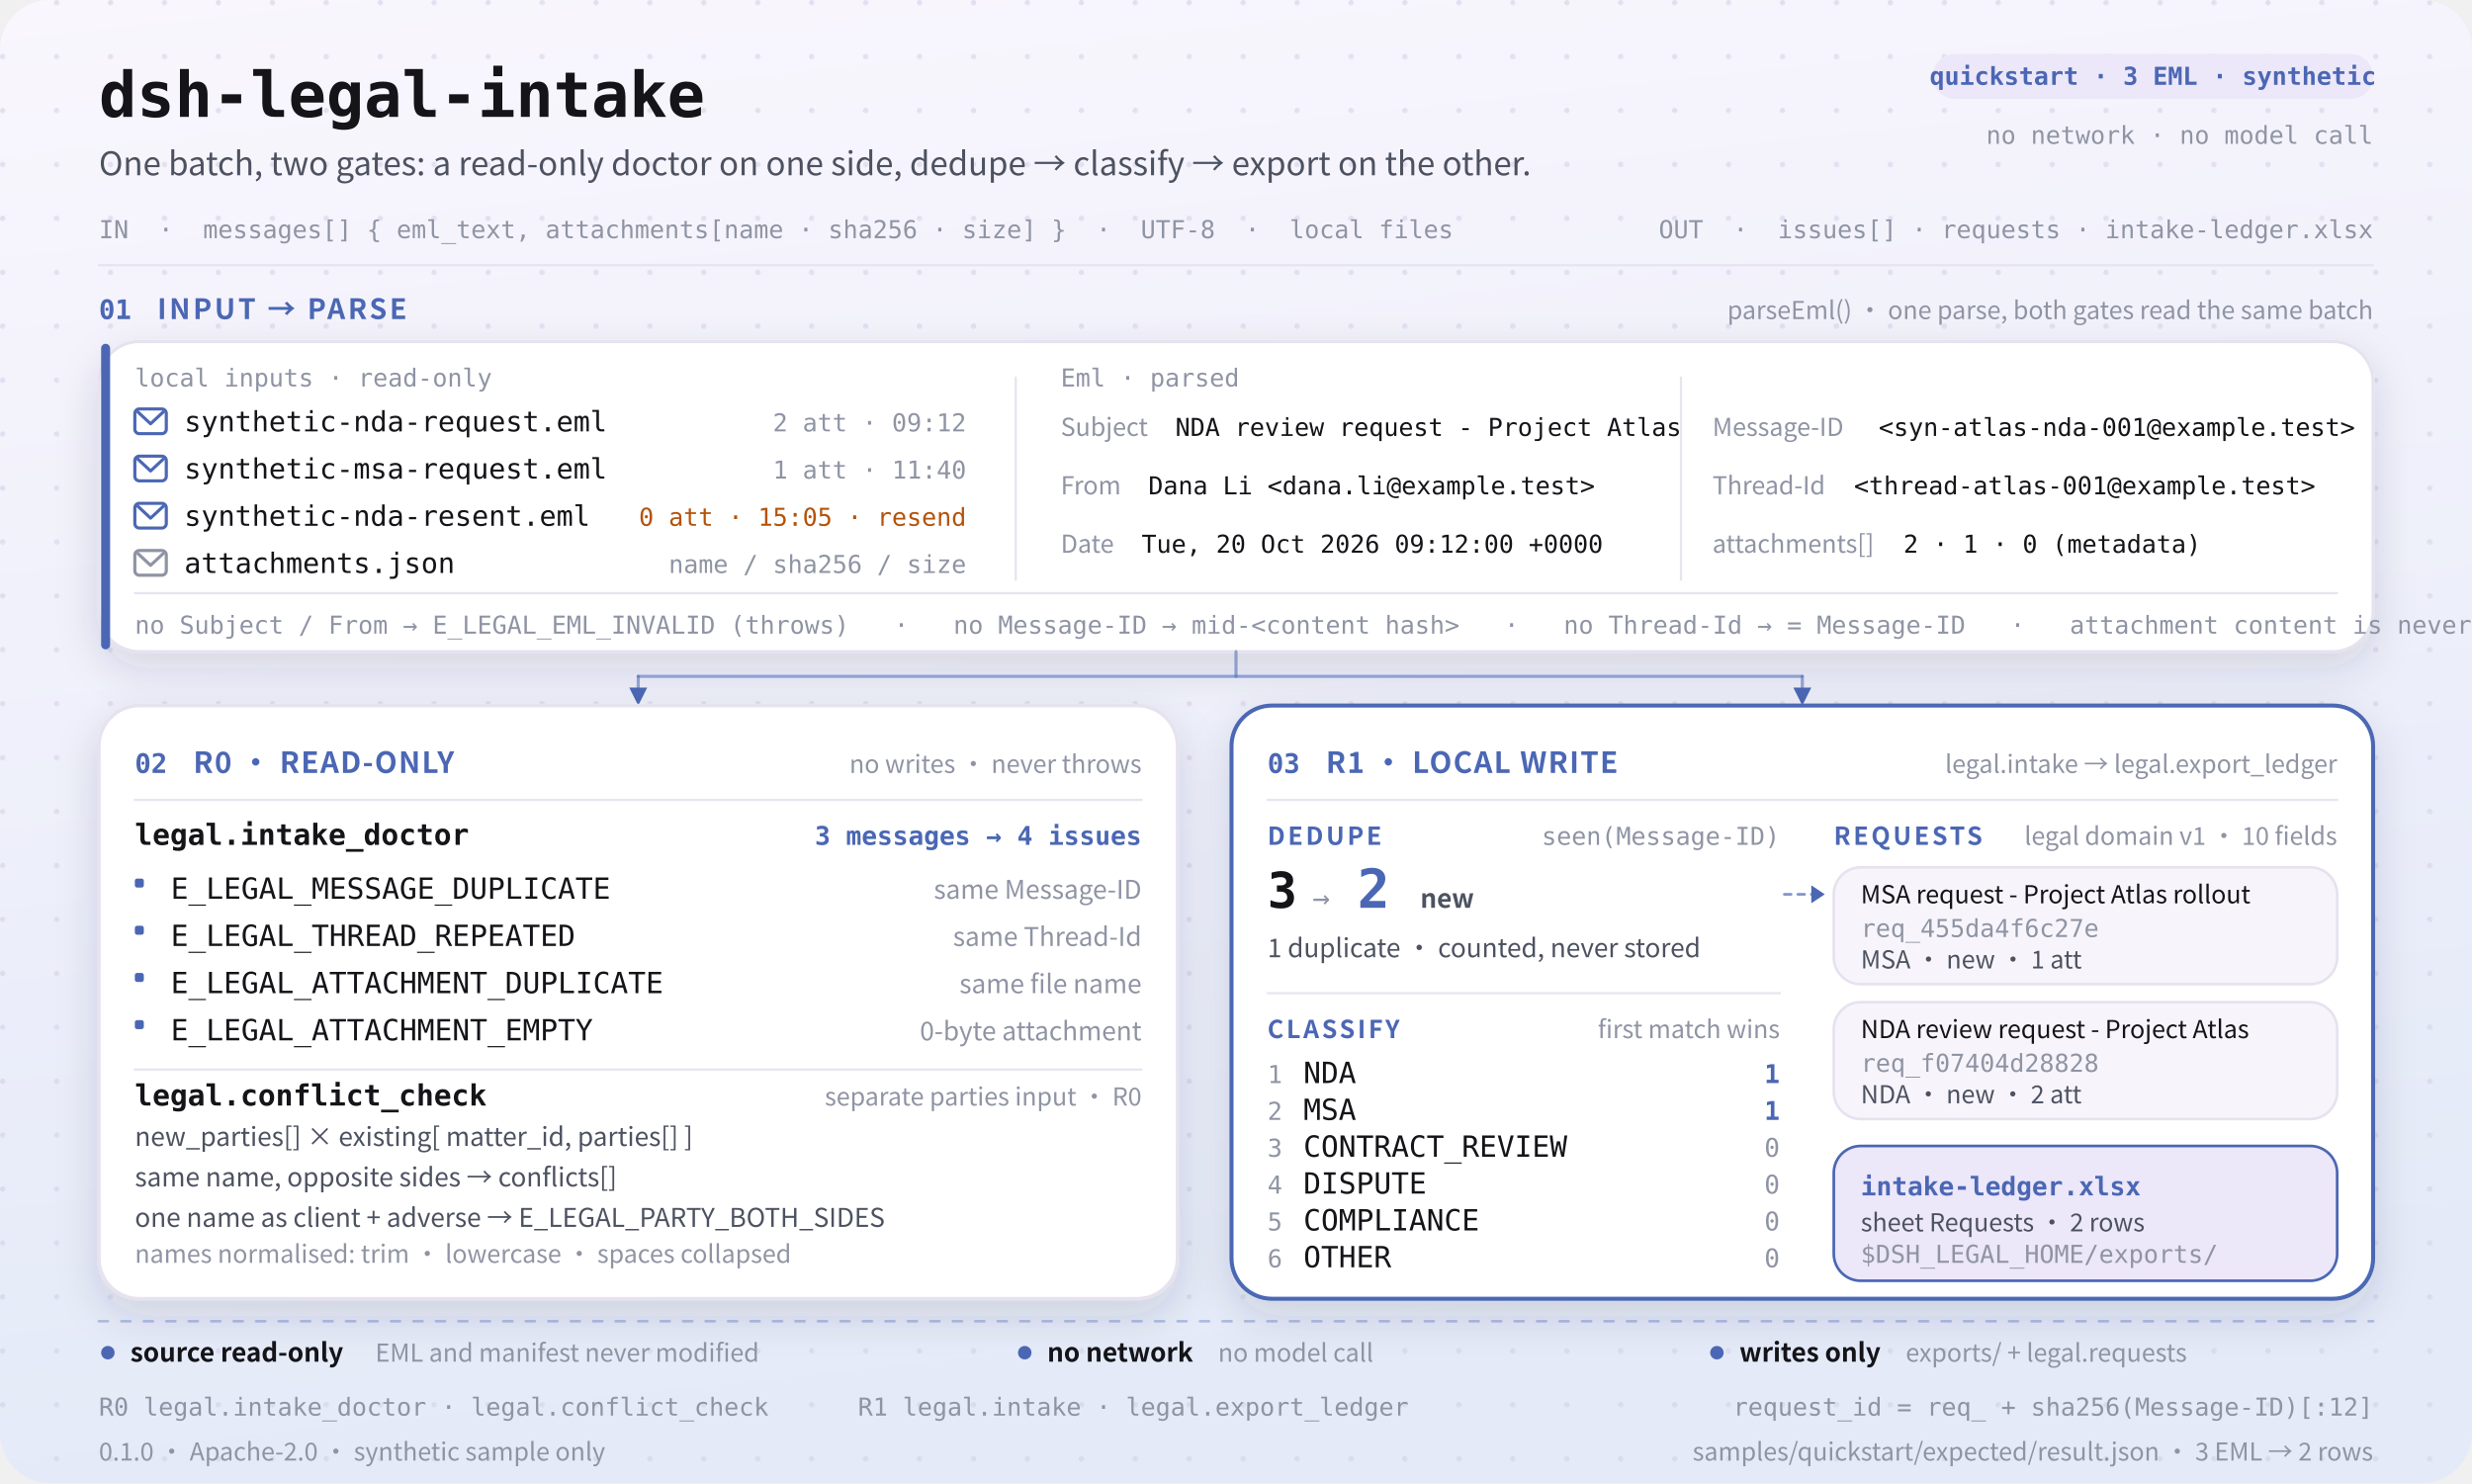
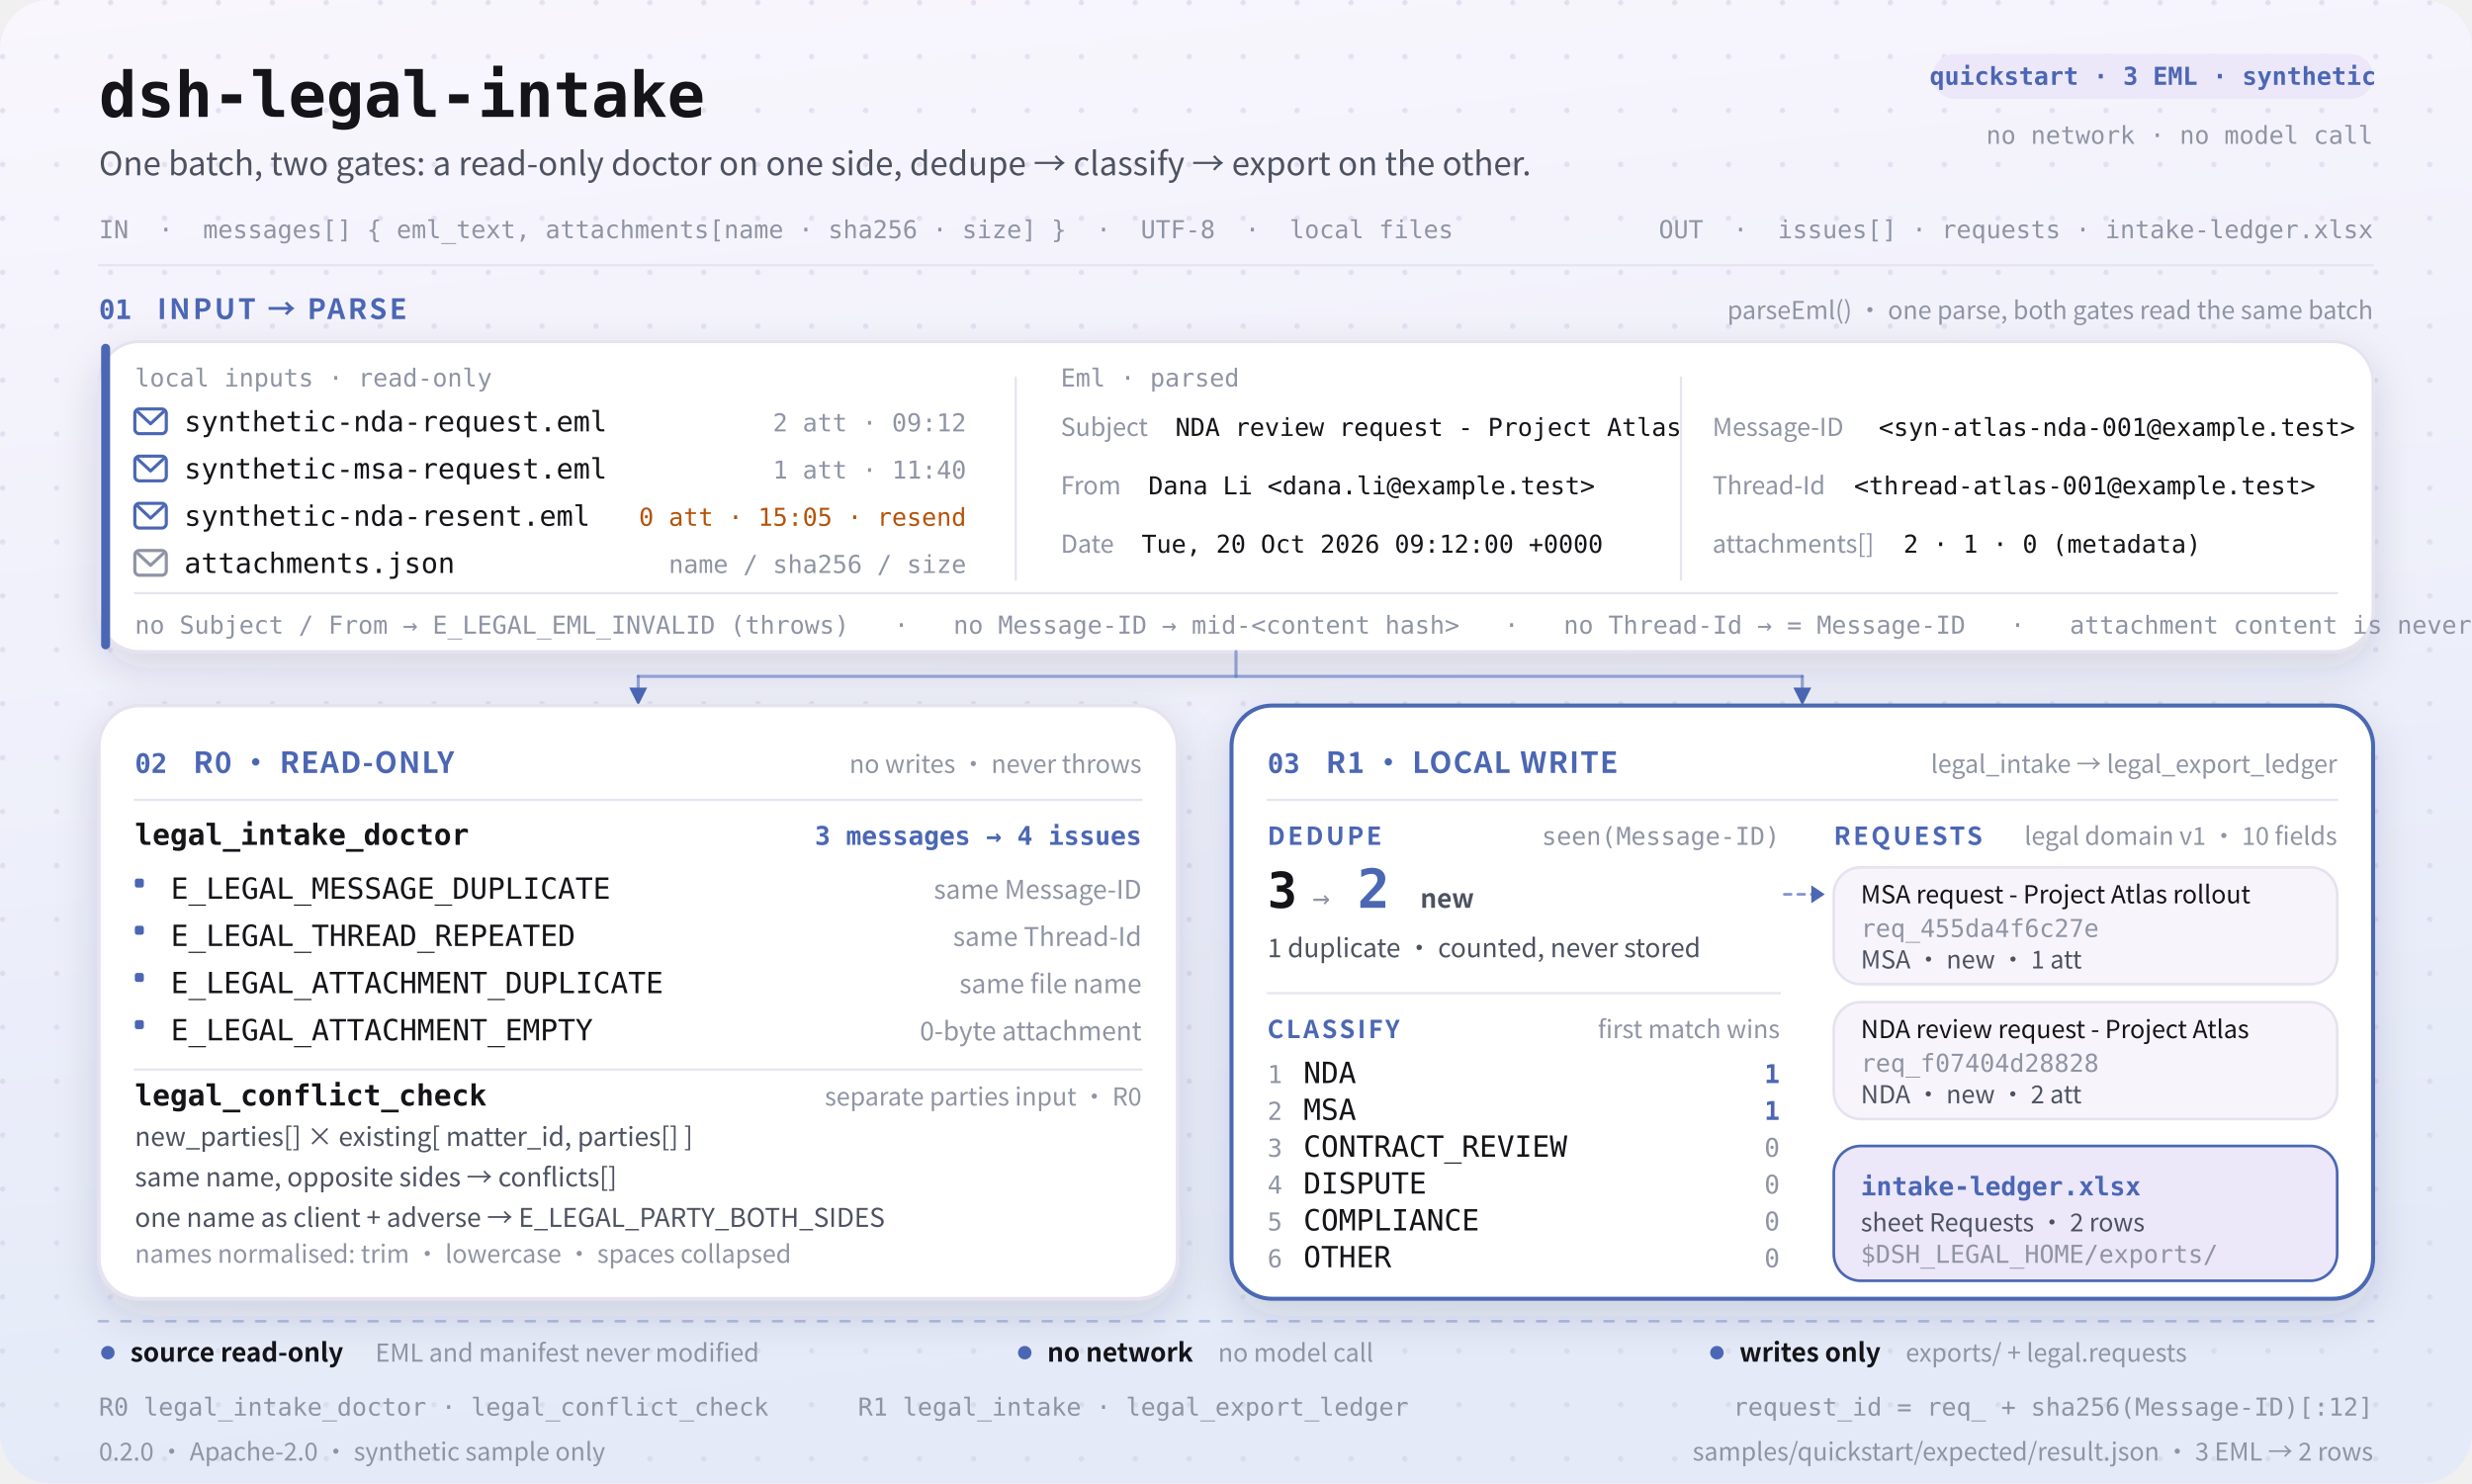
<svg xmlns="http://www.w3.org/2000/svg" width="1100" height="660" viewBox="0 0 1100 660" role="img" aria-labelledby="fig-title fig-desc">
  <defs>
    <linearGradient id="bg" x1="0" y1="0" x2="0.18" y2="1">
      <stop offset="0" stop-color="#f9f6fd" />
      <stop offset="1" stop-color="#e4eaf8" />
    </linearGradient>
    <filter id="soft" x="-30%" y="-30%" width="160%" height="180%">
      <feDropShadow dx="0" dy="7" stdDeviation="9" flood-color="#2b2440" flood-opacity="0.14" />
    </filter>
    <pattern id="dots" width="24" height="24" patternUnits="userSpaceOnUse">
      <circle cx="1.2" cy="1.2" r="1.2" fill="#cfc8e2" />
    </pattern>
  </defs>
  <rect x="0" y="0" width="1100" height="660" rx="22" fill="url(#bg)" />
  <rect x="0" y="0" width="1100" height="660" rx="22" fill="url(#dots)" opacity="0.5" />
  <text x="44" y="52" fill="#141419" font-family="Consolas,'Microsoft YaHei',ui-monospace,monospace" font-size="28" xml:space="preserve" font-weight="700">dsh-legal-intake</text>
  <text x="44" y="78" fill="#4d5261" font-family="'Microsoft YaHei','Segoe UI','PingFang SC','Noto Sans CJK SC',sans-serif" font-size="14.5" xml:space="preserve" font-weight="400">One batch, two gates: a read-only doctor on one side, dedupe → classify → export on the other.</text>
  <rect x="860.0" y="24" width="196.0" height="20" rx="10.0" fill="#ece7f9" stroke="none" stroke-width="1" />
  <text x="958.0" y="37.74" fill="#4B67B4" font-family="Consolas,'Microsoft YaHei',ui-monospace,monospace" font-size="11" xml:space="preserve" font-weight="700" text-anchor="middle">quickstart · 3 EML · synthetic</text>
  <text x="1056" y="64" fill="#8f94a4" font-family="Consolas,'Microsoft YaHei',ui-monospace,monospace" font-size="11" xml:space="preserve" font-weight="400" text-anchor="end">no network · no model call</text>
  <text x="44" y="106" fill="#8f94a4" font-family="Consolas,'Microsoft YaHei',ui-monospace,monospace" font-size="11" xml:space="preserve" font-weight="400">IN  ·  messages[] { eml_text, attachments[name · sha256 · size] }  ·  UTF-8  ·  local files</text>
  <text x="1056" y="106" fill="#8f94a4" font-family="Consolas,'Microsoft YaHei',ui-monospace,monospace" font-size="11" xml:space="preserve" font-weight="400" text-anchor="end">OUT  ·  issues[] · requests · intake-ledger.xlsx</text>
  <line x1="44" y1="118" x2="1056" y2="118" stroke="#e7e4f0" stroke-width="1" stroke-linecap="round" />
  <text x="44" y="142" fill="#4B67B4" font-family="Consolas,'Microsoft YaHei',ui-monospace,monospace" font-size="12" xml:space="preserve" font-weight="700">01</text>
  <text x="70" y="142" fill="#4B67B4" font-family="'Microsoft YaHei','Segoe UI','PingFang SC','Noto Sans CJK SC',sans-serif" font-size="12.5" xml:space="preserve" font-weight="700" letter-spacing="1.2">INPUT → PARSE</text>
  <text x="1056" y="142" fill="#8f94a4" font-family="'Microsoft YaHei','Segoe UI','PingFang SC','Noto Sans CJK SC',sans-serif" font-size="11" xml:space="preserve" font-weight="400" text-anchor="end">parseEml() · one parse, both gates read the same batch</text>
  <rect x="44" y="152" width="1012" height="138" rx="18" fill="#ffffff" stroke="#e6e2ef" stroke-width="1.4" filter="url(#soft)" />
  <rect x="45" y="153" width="4" height="136" rx="2" fill="#4B67B4" />
  <text x="60" y="172" fill="#8f94a4" font-family="Consolas,'Microsoft YaHei',ui-monospace,monospace" font-size="11" xml:space="preserve" font-weight="400">local inputs · read-only</text>
  <rect x="60" y="182" width="14" height="11" rx="2" fill="none" stroke="#4B67B4" stroke-width="1.4" />
  <path d="M61 183L67.0 188.6L73 183" fill="none" stroke="#4B67B4" stroke-width="1.4" stroke-linejoin="round" />
  <text x="82" y="192" fill="#141419" font-family="Consolas,'Microsoft YaHei',ui-monospace,monospace" font-size="12.5" xml:space="preserve" font-weight="400">synthetic-nda-request.eml</text>
  <text x="430" y="192" fill="#8f94a4" font-family="Consolas,'Microsoft YaHei',ui-monospace,monospace" font-size="11" xml:space="preserve" font-weight="400" text-anchor="end">2 att · 09:12</text>
  <rect x="60" y="203" width="14" height="11" rx="2" fill="none" stroke="#4B67B4" stroke-width="1.4" />
  <path d="M61 204L67.0 209.6L73 204" fill="none" stroke="#4B67B4" stroke-width="1.4" stroke-linejoin="round" />
  <text x="82" y="213" fill="#141419" font-family="Consolas,'Microsoft YaHei',ui-monospace,monospace" font-size="12.5" xml:space="preserve" font-weight="400">synthetic-msa-request.eml</text>
  <text x="430" y="213" fill="#8f94a4" font-family="Consolas,'Microsoft YaHei',ui-monospace,monospace" font-size="11" xml:space="preserve" font-weight="400" text-anchor="end">1 att · 11:40</text>
  <rect x="60" y="224" width="14" height="11" rx="2" fill="none" stroke="#4B67B4" stroke-width="1.4" />
  <path d="M61 225L67.0 230.6L73 225" fill="none" stroke="#4B67B4" stroke-width="1.4" stroke-linejoin="round" />
  <text x="82" y="234" fill="#141419" font-family="Consolas,'Microsoft YaHei',ui-monospace,monospace" font-size="12.5" xml:space="preserve" font-weight="400">synthetic-nda-resent.eml</text>
  <text x="430" y="234" fill="#b45309" font-family="Consolas,'Microsoft YaHei',ui-monospace,monospace" font-size="11" xml:space="preserve" font-weight="400" text-anchor="end">0 att · 15:05 · resend</text>
  <rect x="60" y="245" width="14" height="11" rx="2" fill="none" stroke="#8f94a4" stroke-width="1.4" />
  <path d="M61 246L67.0 251.6L73 246" fill="none" stroke="#8f94a4" stroke-width="1.4" stroke-linejoin="round" />
  <text x="82" y="255" fill="#141419" font-family="Consolas,'Microsoft YaHei',ui-monospace,monospace" font-size="12.5" xml:space="preserve" font-weight="400">attachments.json</text>
  <text x="430" y="255" fill="#8f94a4" font-family="Consolas,'Microsoft YaHei',ui-monospace,monospace" font-size="11" xml:space="preserve" font-weight="400" text-anchor="end">name / sha256 / size</text>
  <line x1="452" y1="168" x2="452" y2="258" stroke="#e7e4f0" stroke-width="1" stroke-linecap="round" />
  <line x1="748" y1="168" x2="748" y2="258" stroke="#e7e4f0" stroke-width="1" stroke-linecap="round" />
  <text x="472" y="172" fill="#8f94a4" font-family="Consolas,'Microsoft YaHei',ui-monospace,monospace" font-size="11" xml:space="preserve" font-weight="400">Eml · parsed</text>
  <text x="472" y="194" fill="#8f94a4" font-family="'Microsoft YaHei','Segoe UI','PingFang SC','Noto Sans CJK SC',sans-serif" font-size="11" xml:space="preserve" font-weight="400">Subject</text>
  <text x="523.0" y="194" fill="#141419" font-family="Consolas,'Microsoft YaHei',ui-monospace,monospace" font-size="11" xml:space="preserve" font-weight="400">NDA review request - Project Atlas</text>
  <text x="472" y="220" fill="#8f94a4" font-family="'Microsoft YaHei','Segoe UI','PingFang SC','Noto Sans CJK SC',sans-serif" font-size="11" xml:space="preserve" font-weight="400">From</text>
  <text x="511.0" y="220" fill="#141419" font-family="Consolas,'Microsoft YaHei',ui-monospace,monospace" font-size="11" xml:space="preserve" font-weight="400">Dana Li &lt;dana.li@example.test&gt;</text>
  <text x="472" y="246" fill="#8f94a4" font-family="'Microsoft YaHei','Segoe UI','PingFang SC','Noto Sans CJK SC',sans-serif" font-size="11" xml:space="preserve" font-weight="400">Date</text>
  <text x="508.0" y="246" fill="#141419" font-family="Consolas,'Microsoft YaHei',ui-monospace,monospace" font-size="11" xml:space="preserve" font-weight="400">Tue, 20 Oct 2026 09:12:00 +0000</text>
  <text x="762" y="194" fill="#8f94a4" font-family="'Microsoft YaHei','Segoe UI','PingFang SC','Noto Sans CJK SC',sans-serif" font-size="11" xml:space="preserve" font-weight="400">Message-ID</text>
  <text x="836.0" y="194" fill="#141419" font-family="Consolas,'Microsoft YaHei',ui-monospace,monospace" font-size="11" xml:space="preserve" font-weight="400">&lt;syn-atlas-nda-001@example.test&gt;</text>
  <text x="762" y="220" fill="#8f94a4" font-family="'Microsoft YaHei','Segoe UI','PingFang SC','Noto Sans CJK SC',sans-serif" font-size="11" xml:space="preserve" font-weight="400">Thread-Id</text>
  <text x="825.0" y="220" fill="#141419" font-family="Consolas,'Microsoft YaHei',ui-monospace,monospace" font-size="11" xml:space="preserve" font-weight="400">&lt;thread-atlas-001@example.test&gt;</text>
  <text x="762" y="246" fill="#8f94a4" font-family="'Microsoft YaHei','Segoe UI','PingFang SC','Noto Sans CJK SC',sans-serif" font-size="11" xml:space="preserve" font-weight="400">attachments[]</text>
  <text x="847.0" y="246" fill="#141419" font-family="Consolas,'Microsoft YaHei',ui-monospace,monospace" font-size="11" xml:space="preserve" font-weight="400">2 · 1 · 0 (metadata)</text>
  <line x1="60" y1="264" x2="1040" y2="264" stroke="#e7e4f0" stroke-width="1" stroke-linecap="round" />
  <text x="60" y="282" fill="#8f94a4" font-family="Consolas,'Microsoft YaHei',ui-monospace,monospace" font-size="11" xml:space="preserve" font-weight="400">no Subject / From → E_LEGAL_EML_INVALID (throws)   ·   no Message-ID → mid-&lt;content hash&gt;   ·   no Thread-Id → = Message-ID   ·   attachment content is never read</text>
  <line x1="550" y1="290" x2="550" y2="301" stroke="#4B67B4" stroke-width="1.4" stroke-linecap="round" opacity="0.55" />
  <line x1="284" y1="301" x2="802" y2="301" stroke="#4B67B4" stroke-width="1.4" stroke-linecap="round" opacity="0.55" />
  <line x1="284" y1="301" x2="284" y2="308" stroke="#4B67B4" stroke-width="1.4" stroke-linecap="round" opacity="0.55" />
  <line x1="802" y1="301" x2="802" y2="308" stroke="#4B67B4" stroke-width="1.4" stroke-linecap="round" opacity="0.55" />
  <path d="M280 306L288 306L284 314Z" fill="#4B67B4" />
  <path d="M798 306L806 306L802 314Z" fill="#4B67B4" />
  <rect x="44" y="314" width="480" height="264" rx="18" fill="#ffffff" stroke="#e6e2ef" stroke-width="1.6" filter="url(#soft)" />
  <text x="60" y="344" fill="#4B67B4" font-family="Consolas,'Microsoft YaHei',ui-monospace,monospace" font-size="12" xml:space="preserve" font-weight="700">02</text>
  <text x="86" y="344" fill="#4B67B4" font-family="'Microsoft YaHei','Segoe UI','PingFang SC','Noto Sans CJK SC',sans-serif" font-size="13" xml:space="preserve" font-weight="700" letter-spacing="0.6">R0 · READ-ONLY</text>
  <text x="508" y="344" fill="#8f94a4" font-family="'Microsoft YaHei','Segoe UI','PingFang SC','Noto Sans CJK SC',sans-serif" font-size="11" xml:space="preserve" font-weight="400" text-anchor="end">no writes · never throws</text>
  <line x1="60" y1="356" x2="508" y2="356" stroke="#e7e4f0" stroke-width="1" stroke-linecap="round" />
-   <text x="60" y="376" fill="#141419" font-family="Consolas,'Microsoft YaHei',ui-monospace,monospace" font-size="13" xml:space="preserve" font-weight="700">legal.intake_doctor</text>
+   <text x="60" y="376" fill="#141419" font-family="Consolas,'Microsoft YaHei',ui-monospace,monospace" font-size="13" xml:space="preserve" font-weight="700">legal_intake_doctor</text>
  <text x="508" y="376" fill="#4B67B4" font-family="Consolas,'Microsoft YaHei',ui-monospace,monospace" font-size="11.5" xml:space="preserve" font-weight="700" text-anchor="end">3 messages → 4 issues</text>
  <rect x="60" y="391" width="4" height="4" rx="1" fill="#4B67B4" />
  <text x="76" y="400" fill="#141419" font-family="Consolas,'Microsoft YaHei',ui-monospace,monospace" font-size="13" xml:space="preserve" font-weight="400">E_LEGAL_MESSAGE_DUPLICATE</text>
  <text x="508" y="400" fill="#8f94a4" font-family="'Microsoft YaHei','Segoe UI','PingFang SC','Noto Sans CJK SC',sans-serif" font-size="11.5" xml:space="preserve" font-weight="400" text-anchor="end">same Message-ID</text>
  <rect x="60" y="412" width="4" height="4" rx="1" fill="#4B67B4" />
  <text x="76" y="421" fill="#141419" font-family="Consolas,'Microsoft YaHei',ui-monospace,monospace" font-size="13" xml:space="preserve" font-weight="400">E_LEGAL_THREAD_REPEATED</text>
  <text x="508" y="421" fill="#8f94a4" font-family="'Microsoft YaHei','Segoe UI','PingFang SC','Noto Sans CJK SC',sans-serif" font-size="11.5" xml:space="preserve" font-weight="400" text-anchor="end">same Thread-Id</text>
  <rect x="60" y="433" width="4" height="4" rx="1" fill="#4B67B4" />
  <text x="76" y="442" fill="#141419" font-family="Consolas,'Microsoft YaHei',ui-monospace,monospace" font-size="13" xml:space="preserve" font-weight="400">E_LEGAL_ATTACHMENT_DUPLICATE</text>
  <text x="508" y="442" fill="#8f94a4" font-family="'Microsoft YaHei','Segoe UI','PingFang SC','Noto Sans CJK SC',sans-serif" font-size="11.5" xml:space="preserve" font-weight="400" text-anchor="end">same file name</text>
  <rect x="60" y="454" width="4" height="4" rx="1" fill="#4B67B4" />
  <text x="76" y="463" fill="#141419" font-family="Consolas,'Microsoft YaHei',ui-monospace,monospace" font-size="13" xml:space="preserve" font-weight="400">E_LEGAL_ATTACHMENT_EMPTY</text>
  <text x="508" y="463" fill="#8f94a4" font-family="'Microsoft YaHei','Segoe UI','PingFang SC','Noto Sans CJK SC',sans-serif" font-size="11.5" xml:space="preserve" font-weight="400" text-anchor="end">0-byte attachment</text>
  <line x1="60" y1="476" x2="508" y2="476" stroke="#e7e4f0" stroke-width="1" stroke-linecap="round" />
-   <text x="60" y="492" fill="#141419" font-family="Consolas,'Microsoft YaHei',ui-monospace,monospace" font-size="13" xml:space="preserve" font-weight="700">legal.conflict_check</text>
+   <text x="60" y="492" fill="#141419" font-family="Consolas,'Microsoft YaHei',ui-monospace,monospace" font-size="13" xml:space="preserve" font-weight="700">legal_conflict_check</text>
  <text x="508" y="492" fill="#8f94a4" font-family="'Microsoft YaHei','Segoe UI','PingFang SC','Noto Sans CJK SC',sans-serif" font-size="11" xml:space="preserve" font-weight="400" text-anchor="end">separate parties input · R0</text>
  <text x="60" y="510" fill="#4d5261" font-family="'Microsoft YaHei','Segoe UI','PingFang SC','Noto Sans CJK SC',sans-serif" font-size="11.5" xml:space="preserve" font-weight="400">new_parties[] × existing[ matter_id, parties[] ]</text>
  <text x="60" y="528" fill="#4d5261" font-family="'Microsoft YaHei','Segoe UI','PingFang SC','Noto Sans CJK SC',sans-serif" font-size="11.5" xml:space="preserve" font-weight="400">same name, opposite sides → conflicts[]</text>
  <text x="60" y="546" fill="#4d5261" font-family="'Microsoft YaHei','Segoe UI','PingFang SC','Noto Sans CJK SC',sans-serif" font-size="11.5" xml:space="preserve" font-weight="400">one name as client + adverse → E_LEGAL_PARTY_BOTH_SIDES</text>
  <text x="60" y="562" fill="#8f94a4" font-family="'Microsoft YaHei','Segoe UI','PingFang SC','Noto Sans CJK SC',sans-serif" font-size="11" xml:space="preserve" font-weight="400">names normalised: trim · lowercase · spaces collapsed</text>
  <rect x="548" y="314" width="508" height="264" rx="18" fill="#ffffff" stroke="#4B67B4" stroke-width="1.8" filter="url(#soft)" />
  <text x="564" y="344" fill="#4B67B4" font-family="Consolas,'Microsoft YaHei',ui-monospace,monospace" font-size="12" xml:space="preserve" font-weight="700">03</text>
  <text x="590" y="344" fill="#4B67B4" font-family="'Microsoft YaHei','Segoe UI','PingFang SC','Noto Sans CJK SC',sans-serif" font-size="13" xml:space="preserve" font-weight="700" letter-spacing="0.6">R1 · LOCAL WRITE</text>
-   <text x="1040" y="344" fill="#8f94a4" font-family="'Microsoft YaHei','Segoe UI','PingFang SC','Noto Sans CJK SC',sans-serif" font-size="11" xml:space="preserve" font-weight="400" text-anchor="end">legal.intake → legal.export_ledger</text>
+   <text x="1040" y="344" fill="#8f94a4" font-family="'Microsoft YaHei','Segoe UI','PingFang SC','Noto Sans CJK SC',sans-serif" font-size="11" xml:space="preserve" font-weight="400" text-anchor="end">legal_intake → legal_export_ledger</text>
  <line x1="564" y1="356" x2="1040" y2="356" stroke="#e7e4f0" stroke-width="1" stroke-linecap="round" />
  <text x="564" y="376" fill="#4B67B4" font-family="'Microsoft YaHei','Segoe UI','PingFang SC','Noto Sans CJK SC',sans-serif" font-size="11" xml:space="preserve" font-weight="700" letter-spacing="1.2">DEDUPE</text>
  <text x="792" y="376" fill="#8f94a4" font-family="Consolas,'Microsoft YaHei',ui-monospace,monospace" font-size="11" xml:space="preserve" font-weight="400" text-anchor="end">seen(Message-ID)</text>
  <text x="564" y="404" fill="#141419" font-family="Consolas,'Microsoft YaHei',ui-monospace,monospace" font-size="22" xml:space="preserve" font-weight="700">3</text>
  <text x="584" y="404" fill="#8f94a4" font-family="Consolas,'Microsoft YaHei',ui-monospace,monospace" font-size="13" xml:space="preserve" font-weight="400">→</text>
  <text x="604" y="404" fill="#4B67B4" font-family="Consolas,'Microsoft YaHei',ui-monospace,monospace" font-size="24" xml:space="preserve" font-weight="700">2</text>
  <text x="632" y="404" fill="#4d5261" font-family="'Microsoft YaHei','Segoe UI','PingFang SC','Noto Sans CJK SC',sans-serif" font-size="11.5" xml:space="preserve" font-weight="700">new</text>
  <text x="564" y="426" fill="#4d5261" font-family="'Microsoft YaHei','Segoe UI','PingFang SC','Noto Sans CJK SC',sans-serif" font-size="11.5" xml:space="preserve" font-weight="400">1 duplicate · counted, never stored</text>
  <line x1="564" y1="442" x2="792" y2="442" stroke="#e7e4f0" stroke-width="1" stroke-linecap="round" />
  <text x="564" y="462" fill="#4B67B4" font-family="'Microsoft YaHei','Segoe UI','PingFang SC','Noto Sans CJK SC',sans-serif" font-size="11" xml:space="preserve" font-weight="700" letter-spacing="1.2">CLASSIFY</text>
  <text x="792" y="462" fill="#8f94a4" font-family="'Microsoft YaHei','Segoe UI','PingFang SC','Noto Sans CJK SC',sans-serif" font-size="11" xml:space="preserve" font-weight="400" text-anchor="end">first match wins</text>
  <text x="564" y="482.0" fill="#8f94a4" font-family="Consolas,'Microsoft YaHei',ui-monospace,monospace" font-size="11" xml:space="preserve" font-weight="400">1</text>
  <text x="580" y="482.0" fill="#141419" font-family="Consolas,'Microsoft YaHei',ui-monospace,monospace" font-size="13" xml:space="preserve" font-weight="400">NDA</text>
  <text x="792" y="482.0" fill="#4B67B4" font-family="Consolas,'Microsoft YaHei',ui-monospace,monospace" font-size="11.5" xml:space="preserve" font-weight="700" text-anchor="end">1</text>
  <text x="564" y="498.4" fill="#8f94a4" font-family="Consolas,'Microsoft YaHei',ui-monospace,monospace" font-size="11" xml:space="preserve" font-weight="400">2</text>
  <text x="580" y="498.4" fill="#141419" font-family="Consolas,'Microsoft YaHei',ui-monospace,monospace" font-size="13" xml:space="preserve" font-weight="400">MSA</text>
  <text x="792" y="498.4" fill="#4B67B4" font-family="Consolas,'Microsoft YaHei',ui-monospace,monospace" font-size="11.5" xml:space="preserve" font-weight="700" text-anchor="end">1</text>
  <text x="564" y="514.8" fill="#8f94a4" font-family="Consolas,'Microsoft YaHei',ui-monospace,monospace" font-size="11" xml:space="preserve" font-weight="400">3</text>
  <text x="580" y="514.8" fill="#141419" font-family="Consolas,'Microsoft YaHei',ui-monospace,monospace" font-size="13" xml:space="preserve" font-weight="400">CONTRACT_REVIEW</text>
  <text x="792" y="514.8" fill="#8f94a4" font-family="Consolas,'Microsoft YaHei',ui-monospace,monospace" font-size="11.5" xml:space="preserve" font-weight="400" text-anchor="end">0</text>
  <text x="564" y="531.2" fill="#8f94a4" font-family="Consolas,'Microsoft YaHei',ui-monospace,monospace" font-size="11" xml:space="preserve" font-weight="400">4</text>
  <text x="580" y="531.2" fill="#141419" font-family="Consolas,'Microsoft YaHei',ui-monospace,monospace" font-size="13" xml:space="preserve" font-weight="400">DISPUTE</text>
  <text x="792" y="531.2" fill="#8f94a4" font-family="Consolas,'Microsoft YaHei',ui-monospace,monospace" font-size="11.5" xml:space="preserve" font-weight="400" text-anchor="end">0</text>
  <text x="564" y="547.6" fill="#8f94a4" font-family="Consolas,'Microsoft YaHei',ui-monospace,monospace" font-size="11" xml:space="preserve" font-weight="400">5</text>
  <text x="580" y="547.6" fill="#141419" font-family="Consolas,'Microsoft YaHei',ui-monospace,monospace" font-size="13" xml:space="preserve" font-weight="400">COMPLIANCE</text>
  <text x="792" y="547.6" fill="#8f94a4" font-family="Consolas,'Microsoft YaHei',ui-monospace,monospace" font-size="11.5" xml:space="preserve" font-weight="400" text-anchor="end">0</text>
  <text x="564" y="564.0" fill="#8f94a4" font-family="Consolas,'Microsoft YaHei',ui-monospace,monospace" font-size="11" xml:space="preserve" font-weight="400">6</text>
  <text x="580" y="564.0" fill="#141419" font-family="Consolas,'Microsoft YaHei',ui-monospace,monospace" font-size="13" xml:space="preserve" font-weight="400">OTHER</text>
  <text x="792" y="564.0" fill="#8f94a4" font-family="Consolas,'Microsoft YaHei',ui-monospace,monospace" font-size="11.5" xml:space="preserve" font-weight="400" text-anchor="end">0</text>
  <text x="816" y="376" fill="#4B67B4" font-family="'Microsoft YaHei','Segoe UI','PingFang SC','Noto Sans CJK SC',sans-serif" font-size="11" xml:space="preserve" font-weight="700" letter-spacing="1.2">REQUESTS</text>
  <text x="1040" y="376" fill="#8f94a4" font-family="'Microsoft YaHei','Segoe UI','PingFang SC','Noto Sans CJK SC',sans-serif" font-size="11" xml:space="preserve" font-weight="400" text-anchor="end">legal domain v1 · 10 fields</text>
  <rect x="816" y="386" width="224" height="52" rx="12" fill="#f7f5fb" stroke="#e6e2ef" stroke-width="1.2" />
  <text x="828" y="402" fill="#141419" font-family="'Microsoft YaHei','Segoe UI','PingFang SC','Noto Sans CJK SC',sans-serif" font-size="11" xml:space="preserve" font-weight="400">MSA request - Project Atlas rollout</text>
  <text x="828" y="417" fill="#8f94a4" font-family="Consolas,'Microsoft YaHei',ui-monospace,monospace" font-size="11" xml:space="preserve" font-weight="400">req_455da4f6c27e</text>
  <text x="828" y="431" fill="#4d5261" font-family="'Microsoft YaHei','Segoe UI','PingFang SC','Noto Sans CJK SC',sans-serif" font-size="11" xml:space="preserve" font-weight="400">MSA · new · 1 att</text>
  <rect x="816" y="446" width="224" height="52" rx="12" fill="#f7f5fb" stroke="#e6e2ef" stroke-width="1.2" />
  <text x="828" y="462" fill="#141419" font-family="'Microsoft YaHei','Segoe UI','PingFang SC','Noto Sans CJK SC',sans-serif" font-size="11" xml:space="preserve" font-weight="400">NDA review request - Project Atlas</text>
  <text x="828" y="477" fill="#8f94a4" font-family="Consolas,'Microsoft YaHei',ui-monospace,monospace" font-size="11" xml:space="preserve" font-weight="400">req_f07404d28828</text>
  <text x="828" y="491" fill="#4d5261" font-family="'Microsoft YaHei','Segoe UI','PingFang SC','Noto Sans CJK SC',sans-serif" font-size="11" xml:space="preserve" font-weight="400">NDA · new · 2 att</text>
  <line x1="794" y1="398" x2="808" y2="398" stroke="#4B67B4" stroke-width="1.2" stroke-linecap="round" stroke-dasharray="3 3" opacity="0.7" />
  <path d="M806 394L812 398L806 402Z" fill="#4B67B4" />
  <rect x="816" y="510" width="224" height="60" rx="12" fill="#ece7f9" stroke="#4B67B4" stroke-width="1.2" />
  <text x="828" y="532" fill="#4B67B4" font-family="Consolas,'Microsoft YaHei',ui-monospace,monospace" font-size="11.5" xml:space="preserve" font-weight="700">intake-ledger.xlsx</text>
  <text x="828" y="548" fill="#4d5261" font-family="'Microsoft YaHei','Segoe UI','PingFang SC','Noto Sans CJK SC',sans-serif" font-size="11" xml:space="preserve" font-weight="400">sheet Requests · 2 rows</text>
  <text x="828" y="562" fill="#8f94a4" font-family="Consolas,'Microsoft YaHei',ui-monospace,monospace" font-size="11" xml:space="preserve" font-weight="400">$DSH_LEGAL_HOME/exports/</text>
  <line x1="44" y1="588" x2="1056" y2="588" stroke="#4B67B4" stroke-width="1.2" stroke-linecap="round" stroke-dasharray="4 6" opacity="0.35" />
  <circle cx="48" cy="602" r="3" fill="#4B67B4" />
  <text x="58" y="606" fill="#141419" font-family="'Microsoft YaHei','Segoe UI','PingFang SC','Noto Sans CJK SC',sans-serif" font-size="11.5" xml:space="preserve" font-weight="700">source read-only</text>
  <text x="167.0" y="606" fill="#8f94a4" font-family="'Microsoft YaHei','Segoe UI','PingFang SC','Noto Sans CJK SC',sans-serif" font-size="11" xml:space="preserve" font-weight="400">EML and manifest never modified</text>
  <circle cx="456" cy="602" r="3" fill="#4B67B4" />
  <text x="466" y="606" fill="#141419" font-family="'Microsoft YaHei','Segoe UI','PingFang SC','Noto Sans CJK SC',sans-serif" font-size="11.5" xml:space="preserve" font-weight="700">no network</text>
  <text x="542.0" y="606" fill="#8f94a4" font-family="'Microsoft YaHei','Segoe UI','PingFang SC','Noto Sans CJK SC',sans-serif" font-size="11" xml:space="preserve" font-weight="400">no model call</text>
  <circle cx="764" cy="602" r="3" fill="#4B67B4" />
  <text x="774" y="606" fill="#141419" font-family="'Microsoft YaHei','Segoe UI','PingFang SC','Noto Sans CJK SC',sans-serif" font-size="11.5" xml:space="preserve" font-weight="700">writes only</text>
  <text x="848.0" y="606" fill="#8f94a4" font-family="'Microsoft YaHei','Segoe UI','PingFang SC','Noto Sans CJK SC',sans-serif" font-size="11" xml:space="preserve" font-weight="400">exports/ + legal.requests</text>
-   <text x="44" y="630" fill="#8f94a4" font-family="Consolas,'Microsoft YaHei',ui-monospace,monospace" font-size="11" xml:space="preserve" font-weight="400">R0 legal.intake_doctor · legal.conflict_check      R1 legal.intake · legal.export_ledger</text>
+   <text x="44" y="630" fill="#8f94a4" font-family="Consolas,'Microsoft YaHei',ui-monospace,monospace" font-size="11" xml:space="preserve" font-weight="400">R0 legal_intake_doctor · legal_conflict_check      R1 legal_intake · legal_export_ledger</text>
  <text x="1056" y="630" fill="#8f94a4" font-family="Consolas,'Microsoft YaHei',ui-monospace,monospace" font-size="11" xml:space="preserve" font-weight="400" text-anchor="end">request_id = req_ + sha256(Message-ID)[:12]</text>
-   <text x="44" y="650" fill="#8f94a4" font-family="'Microsoft YaHei','Segoe UI','PingFang SC','Noto Sans CJK SC',sans-serif" font-size="11" xml:space="preserve" font-weight="400">0.1.0 · Apache-2.0 · synthetic sample only</text>
+   <text x="44" y="650" fill="#8f94a4" font-family="'Microsoft YaHei','Segoe UI','PingFang SC','Noto Sans CJK SC',sans-serif" font-size="11" xml:space="preserve" font-weight="400">0.2.0 · Apache-2.0 · synthetic sample only</text>
  <text x="1056" y="650" fill="#8f94a4" font-family="'Microsoft YaHei','Segoe UI','PingFang SC','Noto Sans CJK SC',sans-serif" font-size="11" xml:space="preserve" font-weight="400" text-anchor="end">samples/quickstart/expected/result.json · 3 EML → 2 rows</text>
</svg>
